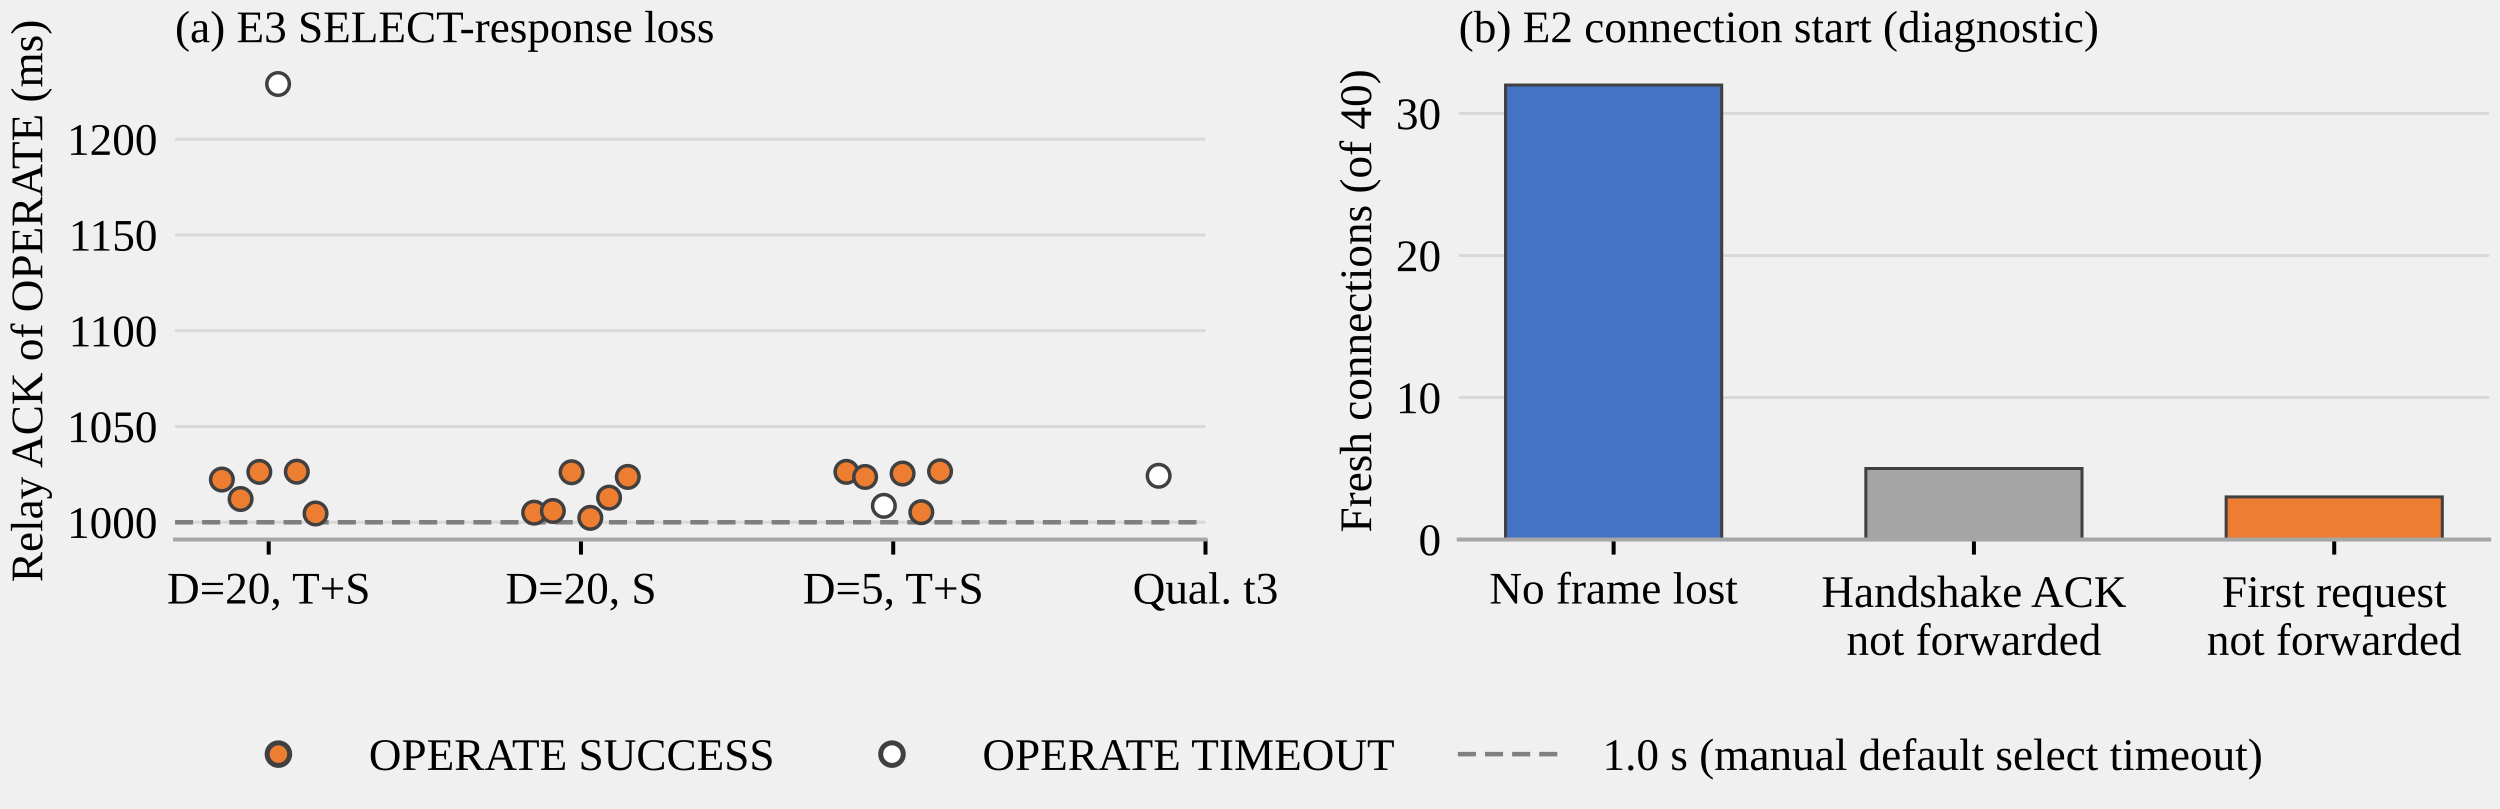
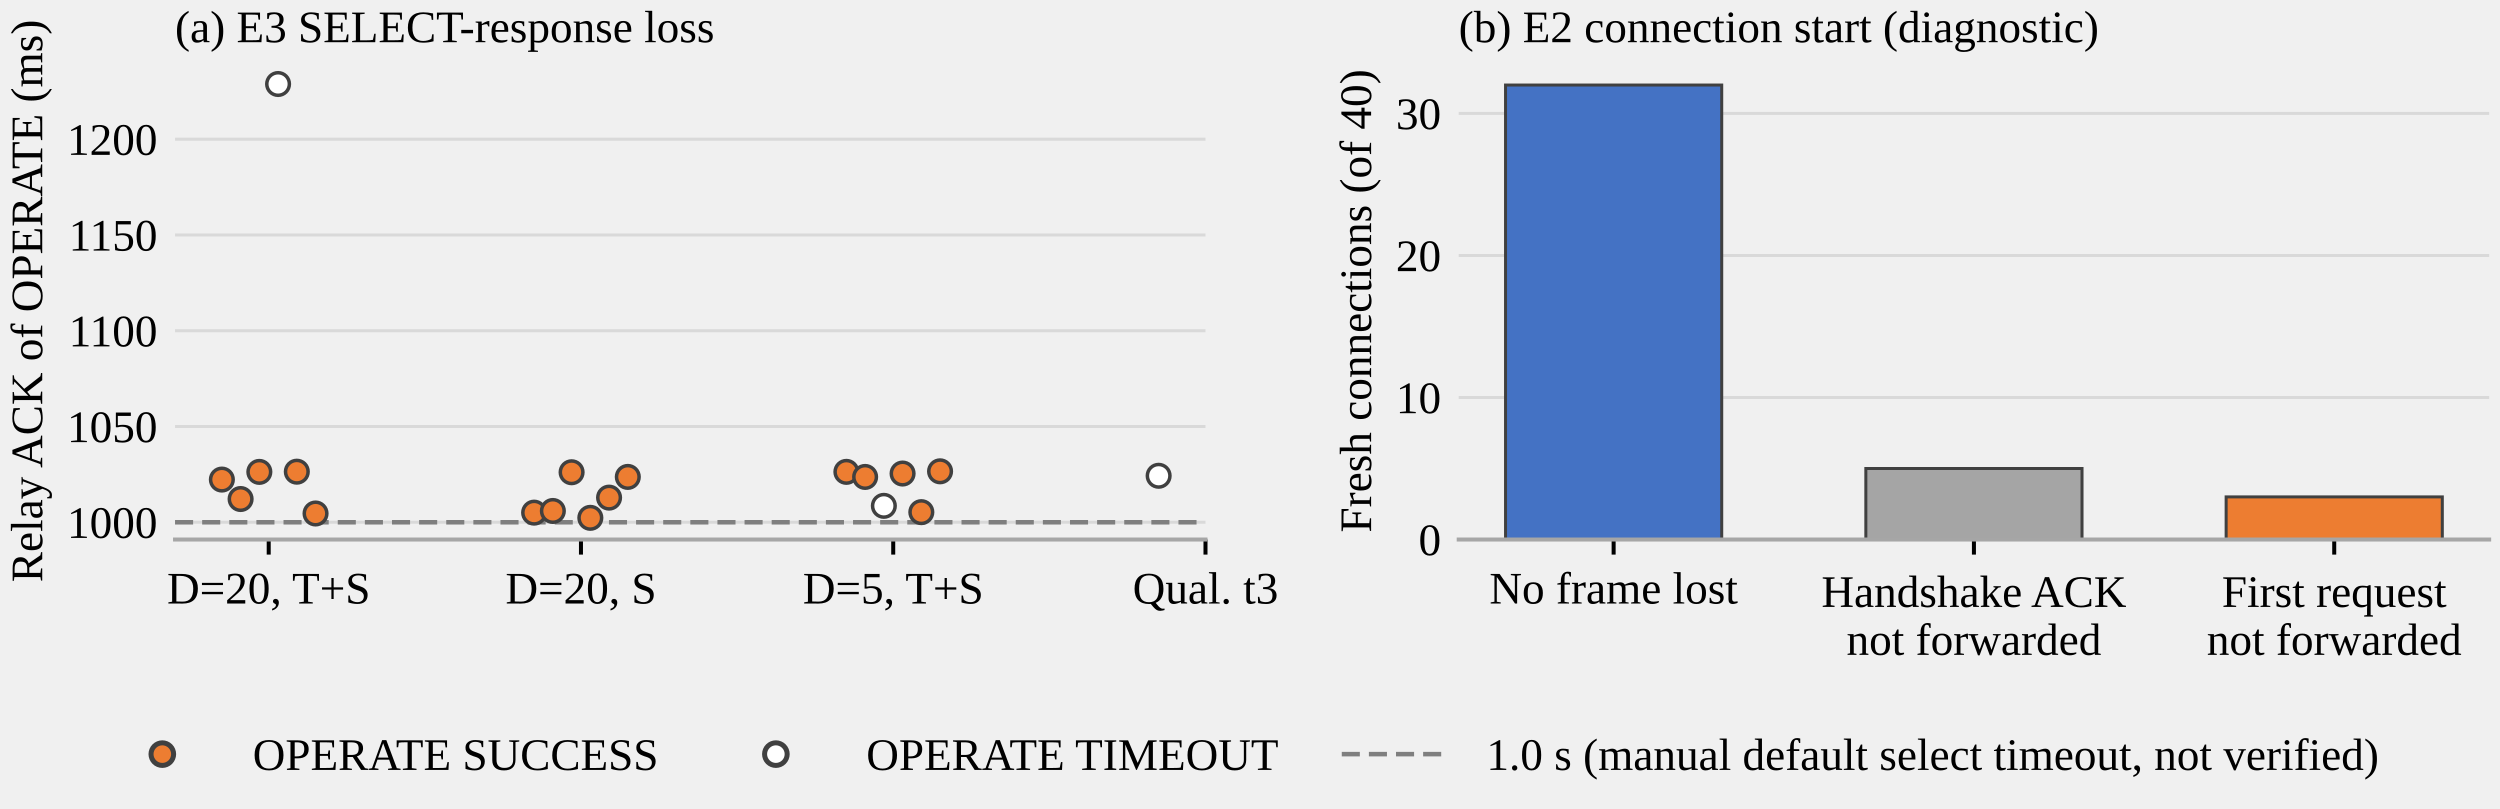
<svg xmlns="http://www.w3.org/2000/svg" xmlns:xlink="http://www.w3.org/1999/xlink" width="497.792pt" height="161.012pt" viewBox="0 0 497.792 161.012" version="1.1">
  <defs>
    <style type="text/css">*{stroke-linejoin: round; stroke-linecap: butt}</style>
  </defs>
  <g id="figure_1">
    <g id="patch_1">
      <path d="M 0 161.012  L 497.792 161.012  L 497.792 0  L 0 0  L 0 161.012  z " style="fill: none" />
    </g>
    <g id="axes_1">
      <g id="patch_2">
        <path d="M 34.852 107.429  L 240.032 107.429  L 240.032 12.409  L 34.852 12.409  L 34.852 107.429  z " style="fill: none" />
      </g>
      <g id="matplotlib.axis_1">
        <g id="xtick_1">
          <g id="line2d_1">
            <defs>
              <path id="m2ceaa5a242" d="M 0 0  L 0 3  " style="stroke: #000000; stroke-width: 0.8" />
            </defs>
            <g>
              <use xlink:href="#m2ceaa5a242" x="53.504" y="107.429" style="stroke: #000000; stroke-width: 0.8" />
            </g>
          </g>
          <g id="text_1">
            <text style="font-size: 9px; font-family: 'Times New Roman'; text-anchor: middle" x="53.504" y="120.169" transform="rotate(-0 53.50449 120.169)">D=20, T+S</text>
          </g>
        </g>
        <g id="xtick_2">
          <g id="line2d_2">
            <g>
              <use xlink:href="#m2ceaa5a242" x="115.68" y="107.429" style="stroke: #000000; stroke-width: 0.8" />
            </g>
          </g>
          <g id="text_2">
            <text style="font-size: 9px; font-family: 'Times New Roman'; text-anchor: middle" x="115.68" y="120.169" transform="rotate(-0 115.6802 120.169)">D=20, S</text>
          </g>
        </g>
        <g id="xtick_3">
          <g id="line2d_3">
            <g>
              <use xlink:href="#m2ceaa5a242" x="177.856" y="107.429" style="stroke: #000000; stroke-width: 0.8" />
            </g>
          </g>
          <g id="text_3">
            <text style="font-size: 9px; font-family: 'Times New Roman'; text-anchor: middle" x="177.856" y="120.169" transform="rotate(-0 177.856 120.169)">D=5, T+S</text>
          </g>
        </g>
        <g id="xtick_4">
          <g id="line2d_4">
            <g>
              <use xlink:href="#m2ceaa5a242" x="240.032" y="107.429" style="stroke: #000000; stroke-width: 0.8" />
            </g>
          </g>
          <g id="text_4">
            <text style="font-size: 9px; font-family: 'Times New Roman'; text-anchor: middle" x="240.032" y="120.178" transform="rotate(-0 240.0318 120.1781)">Qual. t3</text>
          </g>
        </g>
      </g>
      <g id="matplotlib.axis_2">
        <g id="ytick_1">
          <g id="line2d_5">
            <path d="M 34.852 103.99  L 240.032 103.99  " clip-path="url(#p9a2fd88eec)" style="fill: none; stroke: #d9d9d9; stroke-width: 0.6; stroke-linecap: square" />
          </g>
          <g id="line2d_6" />
          <g id="text_5">
            <text style="font-size: 9px; font-family: 'Times New Roman'; text-anchor: end" x="31.352" y="107.11" transform="rotate(-0 31.35176 107.1096)">1000</text>
          </g>
        </g>
        <g id="ytick_2">
          <g id="line2d_7">
            <path d="M 34.852 84.921  L 240.032 84.921  " clip-path="url(#p9a2fd88eec)" style="fill: none; stroke: #d9d9d9; stroke-width: 0.6; stroke-linecap: square" />
          </g>
          <g id="line2d_8" />
          <g id="text_6">
            <text style="font-size: 9px; font-family: 'Times New Roman'; text-anchor: end" x="31.352" y="88.041" transform="rotate(-0 31.35176 88.04117)">1050</text>
          </g>
        </g>
        <g id="ytick_3">
          <g id="line2d_9">
            <path d="M 34.852 65.853  L 240.032 65.853  " clip-path="url(#p9a2fd88eec)" style="fill: none; stroke: #d9d9d9; stroke-width: 0.6; stroke-linecap: square" />
          </g>
          <g id="line2d_10" />
          <g id="text_7">
            <text style="font-size: 9px; font-family: 'Times New Roman'; text-anchor: end" x="31.352" y="68.973" transform="rotate(-0 31.35176 68.97271)">1100</text>
          </g>
        </g>
        <g id="ytick_4">
          <g id="line2d_11">
            <path d="M 34.852 46.784  L 240.032 46.784  " clip-path="url(#p9a2fd88eec)" style="fill: none; stroke: #d9d9d9; stroke-width: 0.6; stroke-linecap: square" />
          </g>
          <g id="line2d_12" />
          <g id="text_8">
            <text style="font-size: 9px; font-family: 'Times New Roman'; text-anchor: end" x="31.352" y="49.904" transform="rotate(-0 31.35176 49.90425)">1150</text>
          </g>
        </g>
        <g id="ytick_5">
          <g id="line2d_13">
            <path d="M 34.852 27.716  L 240.032 27.716  " clip-path="url(#p9a2fd88eec)" style="fill: none; stroke: #d9d9d9; stroke-width: 0.6; stroke-linecap: square" />
          </g>
          <g id="line2d_14" />
          <g id="text_9">
            <text style="font-size: 9px; font-family: 'Times New Roman'; text-anchor: end" x="31.352" y="30.836" transform="rotate(-0 31.35176 30.8358)">1200</text>
          </g>
        </g>
        <g id="text_10">
          <text style="font-size: 9px; font-family: 'Times New Roman'; text-anchor: middle" x="8.409" y="59.919" transform="rotate(-90 8.409375 59.91906)">Relay ACK of OPERATE (ms)</text>
        </g>
      </g>
      <g id="line2d_15">
        <path d="M 34.852 103.99  L 240.032 103.99  " clip-path="url(#p9a2fd88eec)" style="fill: none; stroke-dasharray: 3.6,1.8; stroke-dashoffset: 0; stroke: #7f7f7f; stroke-width: 0.9" />
      </g>
      <g id="patch_3">
        <path d="M 34.852 107.429  L 240.032 107.429  " style="fill: none; stroke: #a6a6a6; stroke-width: 0.8; stroke-linejoin: miter; stroke-linecap: square" />
      </g>
      <g id="line2d_16">
        <defs>
          <path id="m0ab4f36731" d="M 0 2.25  C 0.597 2.25 1.169 2.013 1.591 1.591  C 2.013 1.169 2.25 0.597 2.25 0  C 2.25 -0.597 2.013 -1.169 1.591 -1.591  C 1.169 -2.013 0.597 -2.25 0 -2.25  C -0.597 -2.25 -1.169 -2.013 -1.591 -1.591  C -2.013 -1.169 -2.25 -0.597 -2.25 0  C -2.25 0.597 -2.013 1.169 -1.591 1.591  C -1.169 2.013 -0.597 2.25 0 2.25  z " style="stroke: #404040; stroke-width: 0.7" />
        </defs>
        <g clip-path="url(#p9a2fd88eec)">
          <use xlink:href="#m0ab4f36731" x="44.178" y="95.49" style="fill: #ed7d31; stroke: #404040; stroke-width: 0.7" />
        </g>
      </g>
      <g id="line2d_17">
        <g clip-path="url(#p9a2fd88eec)">
          <use xlink:href="#m0ab4f36731" x="47.909" y="99.363" style="fill: #ed7d31; stroke: #404040; stroke-width: 0.7" />
        </g>
      </g>
      <g id="line2d_18">
        <g clip-path="url(#p9a2fd88eec)">
          <use xlink:href="#m0ab4f36731" x="51.639" y="93.961" style="fill: #ed7d31; stroke: #404040; stroke-width: 0.7" />
        </g>
      </g>
      <g id="line2d_19">
        <defs>
          <path id="m54710ae1c8" d="M 0 2.25  C 0.597 2.25 1.169 2.013 1.591 1.591  C 2.013 1.169 2.25 0.597 2.25 0  C 2.25 -0.597 2.013 -1.169 1.591 -1.591  C 1.169 -2.013 0.597 -2.25 0 -2.25  C -0.597 -2.25 -1.169 -2.013 -1.591 -1.591  C -2.013 -1.169 -2.25 -0.597 -2.25 0  C -2.25 0.597 -2.013 1.169 -1.591 1.591  C -1.169 2.013 -0.597 2.25 0 2.25  z " style="stroke: #404040; stroke-width: 0.7" />
        </defs>
        <g clip-path="url(#p9a2fd88eec)">
          <use xlink:href="#m54710ae1c8" x="55.37" y="16.728" style="fill: #ffffff; stroke: #404040; stroke-width: 0.7" />
        </g>
      </g>
      <g id="line2d_20">
        <g clip-path="url(#p9a2fd88eec)">
          <use xlink:href="#m0ab4f36731" x="59.1" y="93.919" style="fill: #ed7d31; stroke: #404040; stroke-width: 0.7" />
        </g>
      </g>
      <g id="line2d_21">
        <g clip-path="url(#p9a2fd88eec)">
          <use xlink:href="#m0ab4f36731" x="62.831" y="102.245" style="fill: #ed7d31; stroke: #404040; stroke-width: 0.7" />
        </g>
      </g>
      <g id="line2d_22">
        <g clip-path="url(#p9a2fd88eec)">
          <use xlink:href="#m0ab4f36731" x="106.354" y="102.074" style="fill: #ed7d31; stroke: #404040; stroke-width: 0.7" />
        </g>
      </g>
      <g id="line2d_23">
        <g clip-path="url(#p9a2fd88eec)">
          <use xlink:href="#m0ab4f36731" x="110.084" y="101.743" style="fill: #ed7d31; stroke: #404040; stroke-width: 0.7" />
        </g>
      </g>
      <g id="line2d_24">
        <g clip-path="url(#p9a2fd88eec)">
          <use xlink:href="#m0ab4f36731" x="113.815" y="94.032" style="fill: #ed7d31; stroke: #404040; stroke-width: 0.7" />
        </g>
      </g>
      <g id="line2d_25">
        <g clip-path="url(#p9a2fd88eec)">
          <use xlink:href="#m0ab4f36731" x="117.546" y="103.11" style="fill: #ed7d31; stroke: #404040; stroke-width: 0.7" />
        </g>
      </g>
      <g id="line2d_26">
        <g clip-path="url(#p9a2fd88eec)">
          <use xlink:href="#m0ab4f36731" x="121.276" y="99.085" style="fill: #ed7d31; stroke: #404040; stroke-width: 0.7" />
        </g>
      </g>
      <g id="line2d_27">
        <g clip-path="url(#p9a2fd88eec)">
          <use xlink:href="#m0ab4f36731" x="125.007" y="94.961" style="fill: #ed7d31; stroke: #404040; stroke-width: 0.7" />
        </g>
      </g>
      <g id="line2d_28">
        <g clip-path="url(#p9a2fd88eec)">
          <use xlink:href="#m0ab4f36731" x="168.53" y="93.955" style="fill: #ed7d31; stroke: #404040; stroke-width: 0.7" />
        </g>
      </g>
      <g id="line2d_29">
        <g clip-path="url(#p9a2fd88eec)">
          <use xlink:href="#m0ab4f36731" x="172.26" y="94.967" style="fill: #ed7d31; stroke: #404040; stroke-width: 0.7" />
        </g>
      </g>
      <g id="line2d_30">
        <g clip-path="url(#p9a2fd88eec)">
          <use xlink:href="#m54710ae1c8" x="175.991" y="100.723" style="fill: #ffffff; stroke: #404040; stroke-width: 0.7" />
        </g>
      </g>
      <g id="line2d_31">
        <g clip-path="url(#p9a2fd88eec)">
          <use xlink:href="#m0ab4f36731" x="179.721" y="94.289" style="fill: #ed7d31; stroke: #404040; stroke-width: 0.7" />
        </g>
      </g>
      <g id="line2d_32">
        <g clip-path="url(#p9a2fd88eec)">
          <use xlink:href="#m0ab4f36731" x="183.452" y="101.977" style="fill: #ed7d31; stroke: #404040; stroke-width: 0.7" />
        </g>
      </g>
      <g id="line2d_33">
        <g clip-path="url(#p9a2fd88eec)">
          <use xlink:href="#m0ab4f36731" x="187.182" y="93.847" style="fill: #ed7d31; stroke: #404040; stroke-width: 0.7" />
        </g>
      </g>
      <g id="line2d_34">
        <g clip-path="url(#p9a2fd88eec)">
          <use xlink:href="#m54710ae1c8" x="230.705" y="94.736" style="fill: #ffffff; stroke: #404040; stroke-width: 0.7" />
        </g>
      </g>
      <g id="text_11">
        <text style="font-size: 9px; font-family: 'Times New Roman'; text-anchor: start" x="34.852" y="8.409" transform="rotate(-0 34.85176 8.409375)">(a) E3 SELECT-response loss</text>
      </g>
    </g>
    <g id="axes_2">
      <g id="patch_4">
        <path d="M 290.452 107.429  L 495.632 107.429  L 495.632 12.409  L 290.452 12.409  L 290.452 107.429  z " style="fill: none" />
      </g>
      <g id="matplotlib.axis_3">
        <g id="xtick_5">
          <g id="line2d_35">
            <g>
              <use xlink:href="#m2ceaa5a242" x="321.3" y="107.429" style="stroke: #000000; stroke-width: 0.8" />
            </g>
          </g>
          <g id="text_12">
            <text style="font-size: 9px; font-family: 'Times New Roman'; text-anchor: middle" x="321.3" y="120.178" transform="rotate(-0 321.3005 120.1781)">No frame lost</text>
          </g>
        </g>
        <g id="xtick_6">
          <g id="line2d_36">
            <g>
              <use xlink:href="#m2ceaa5a242" x="393.042" y="107.429" style="stroke: #000000; stroke-width: 0.8" />
            </g>
          </g>
          <g id="text_13">
            <text style="font-size: 9px; font-family: 'Times New Roman'" transform="translate(362.6696 120.8527)">Handshake ACK</text>
            <text style="font-size: 9px; font-family: 'Times New Roman'" transform="translate(367.6765 130.3936)">not forwarded</text>
          </g>
        </g>
        <g id="xtick_7">
          <g id="line2d_37">
            <g>
              <use xlink:href="#m2ceaa5a242" x="464.783" y="107.429" style="stroke: #000000; stroke-width: 0.8" />
            </g>
          </g>
          <g id="text_14">
            <text style="font-size: 9px; font-family: 'Times New Roman'" transform="translate(442.4103 120.8527)">First request</text>
            <text style="font-size: 9px; font-family: 'Times New Roman'" transform="translate(439.4178 130.3936)">not forwarded</text>
          </g>
        </g>
      </g>
      <g id="matplotlib.axis_4">
        <g id="ytick_6">
          <g id="line2d_38">
            <path d="M 290.452 107.429  L 495.632 107.429  " clip-path="url(#p1e159aef10)" style="fill: none; stroke: #d9d9d9; stroke-width: 0.6; stroke-linecap: square" />
          </g>
          <g id="line2d_39" />
          <g id="text_15">
            <text style="font-size: 9px; font-family: 'Times New Roman'; text-anchor: end" x="286.952" y="110.549" transform="rotate(-0 286.9518 110.5489)">0</text>
          </g>
        </g>
        <g id="ytick_7">
          <g id="line2d_40">
            <path d="M 290.452 79.149  L 495.632 79.149  " clip-path="url(#p1e159aef10)" style="fill: none; stroke: #d9d9d9; stroke-width: 0.6; stroke-linecap: square" />
          </g>
          <g id="line2d_41" />
          <g id="text_16">
            <text style="font-size: 9px; font-family: 'Times New Roman'; text-anchor: end" x="286.952" y="82.269" transform="rotate(-0 286.9518 82.26929)">10</text>
          </g>
        </g>
        <g id="ytick_8">
          <g id="line2d_42">
            <path d="M 290.452 50.87  L 495.632 50.87  " clip-path="url(#p1e159aef10)" style="fill: none; stroke: #d9d9d9; stroke-width: 0.6; stroke-linecap: square" />
          </g>
          <g id="line2d_43" />
          <g id="text_17">
            <text style="font-size: 9px; font-family: 'Times New Roman'; text-anchor: end" x="286.952" y="53.99" transform="rotate(-0 286.9518 53.98971)">20</text>
          </g>
        </g>
        <g id="ytick_9">
          <g id="line2d_44">
            <path d="M 290.452 22.59  L 495.632 22.59  " clip-path="url(#p1e159aef10)" style="fill: none; stroke: #d9d9d9; stroke-width: 0.6; stroke-linecap: square" />
          </g>
          <g id="line2d_45" />
          <g id="text_18">
            <text style="font-size: 9px; font-family: 'Times New Roman'; text-anchor: end" x="286.952" y="25.71" transform="rotate(-0 286.9518 25.71014)">30</text>
          </g>
        </g>
        <g id="text_19">
          <text style="font-size: 9px; font-family: 'Times New Roman'; text-anchor: middle" x="273.009" y="59.919" transform="rotate(-90 273.0094 59.91906)">Fresh connections (of 40)</text>
        </g>
      </g>
      <g id="patch_5">
        <path d="M 299.778 107.429  L 342.823 107.429  L 342.823 16.934  L 299.778 16.934  z " clip-path="url(#p1e159aef10)" style="fill: #4472c4; stroke: #404040; stroke-width: 0.6; stroke-linejoin: miter" />
      </g>
      <g id="patch_6">
        <path d="M 371.519 107.429  L 414.564 107.429  L 414.564 93.289  L 371.519 93.289  z " clip-path="url(#p1e159aef10)" style="fill: #a5a5a5; stroke: #404040; stroke-width: 0.6; stroke-linejoin: miter" />
      </g>
      <g id="patch_7">
        <path d="M 443.261 107.429  L 486.305 107.429  L 486.305 98.945  L 443.261 98.945  z " clip-path="url(#p1e159aef10)" style="fill: #ed7d31; stroke: #404040; stroke-width: 0.6; stroke-linejoin: miter" />
      </g>
      <g id="patch_8">
        <path d="M 290.452 107.429  L 495.632 107.429  " style="fill: none; stroke: #a6a6a6; stroke-width: 0.8; stroke-linejoin: miter; stroke-linecap: square" />
      </g>
      <g id="text_20">
        <text style="font-size: 9px; font-family: 'Times New Roman'; text-anchor: start" x="290.452" y="8.409" transform="rotate(-0 290.4518 8.409375)">(b) E2 connection start (diagnostic)</text>
      </g>
    </g>
    <g id="legend_1">
      <g id="line2d_46">
        <defs>
          <path id="m96144641ae" d="M 0 2.25  C 0.597 2.25 1.169 2.013 1.591 1.591  C 2.013 1.169 2.25 0.597 2.25 0  C 2.25 -0.597 2.013 -1.169 1.591 -1.591  C 1.169 -2.013 0.597 -2.25 0 -2.25  C -0.597 -2.25 -1.169 -2.013 -1.591 -1.591  C -2.013 -1.169 -2.25 -0.597 -2.25 0  C -2.25 0.597 -2.013 1.169 -1.591 1.591  C -1.169 2.013 -0.597 2.25 0 2.25  z " style="stroke: #404040" />
        </defs>
        <g>
-           <use xlink:href="#m96144641ae" x="55.438" y="150.159" style="fill: #ed7d31; stroke: #404040" />
+           <use xlink:href="#m96144641ae" x="32.32" y="150.159" style="fill: #ed7d31; stroke: #404040" />
        </g>
      </g>
      <g id="text_21">
-         <text style="font-size: 9px; font-family: 'Times New Roman'; text-anchor: start" x="73.438" y="153.309" transform="rotate(-0 73.43754 153.3094)">OPERATE SUCCESS</text>
+         <text style="font-size: 9px; font-family: 'Times New Roman'; text-anchor: start" x="50.32" y="153.309" transform="rotate(-0 50.32019 153.3094)">OPERATE SUCCESS</text>
      </g>
      <g id="line2d_47">
        <defs>
          <path id="m70923cdafe" d="M 0 2.25  C 0.597 2.25 1.169 2.013 1.591 1.591  C 2.013 1.169 2.25 0.597 2.25 0  C 2.25 -0.597 2.013 -1.169 1.591 -1.591  C 1.169 -2.013 0.597 -2.25 0 -2.25  C -0.597 -2.25 -1.169 -2.013 -1.591 -1.591  C -2.013 -1.169 -2.25 -0.597 -2.25 0  C -2.25 0.597 -2.013 1.169 -1.591 1.591  C -1.169 2.013 -0.597 2.25 0 2.25  z " style="stroke: #404040" />
        </defs>
        <g>
-           <use xlink:href="#m70923cdafe" x="177.607" y="150.159" style="fill: #ffffff; stroke: #404040" />
+           <use xlink:href="#m70923cdafe" x="154.49" y="150.159" style="fill: #ffffff; stroke: #404040" />
        </g>
      </g>
      <g id="text_22">
-         <text style="font-size: 9px; font-family: 'Times New Roman'; text-anchor: start" x="195.607" y="153.309" transform="rotate(-0 195.6069 153.3094)">OPERATE TIMEOUT</text>
+         <text style="font-size: 9px; font-family: 'Times New Roman'; text-anchor: start" x="172.49" y="153.309" transform="rotate(-0 172.4896 153.3094)">OPERATE TIMEOUT</text>
      </g>
      <g id="line2d_48">
-         <path d="M 290.286 150.159  L 301.086 150.159  L 311.886 150.159  " style="fill: none; stroke-dasharray: 3.6,1.8; stroke-dashoffset: 0; stroke: #7f7f7f; stroke-width: 0.9" />
+         <path d="M 267.168 150.159  L 277.968 150.159  L 288.768 150.159  " style="fill: none; stroke-dasharray: 3.6,1.8; stroke-dashoffset: 0; stroke: #7f7f7f; stroke-width: 0.9" />
      </g>
      <g id="text_23">
-         <text style="font-size: 9px; font-family: 'Times New Roman'; text-anchor: start" x="319.086" y="153.309" transform="rotate(-0 319.0855 153.3094)">1.0 s (manual default select timeout)</text>
+         <text style="font-size: 9px; font-family: 'Times New Roman'; text-anchor: start" x="295.968" y="153.309" transform="rotate(-0 295.9682 153.3094)">1.0 s (manual default select timeout, not verified)</text>
      </g>
    </g>
  </g>
  <defs>
    <clipPath id="p9a2fd88eec">
      <rect x="34.852" y="12.409" width="205.18" height="95.019" />
    </clipPath>
    <clipPath id="p1e159aef10">
      <rect x="290.452" y="12.409" width="205.18" height="95.019" />
    </clipPath>
  </defs>
</svg>
